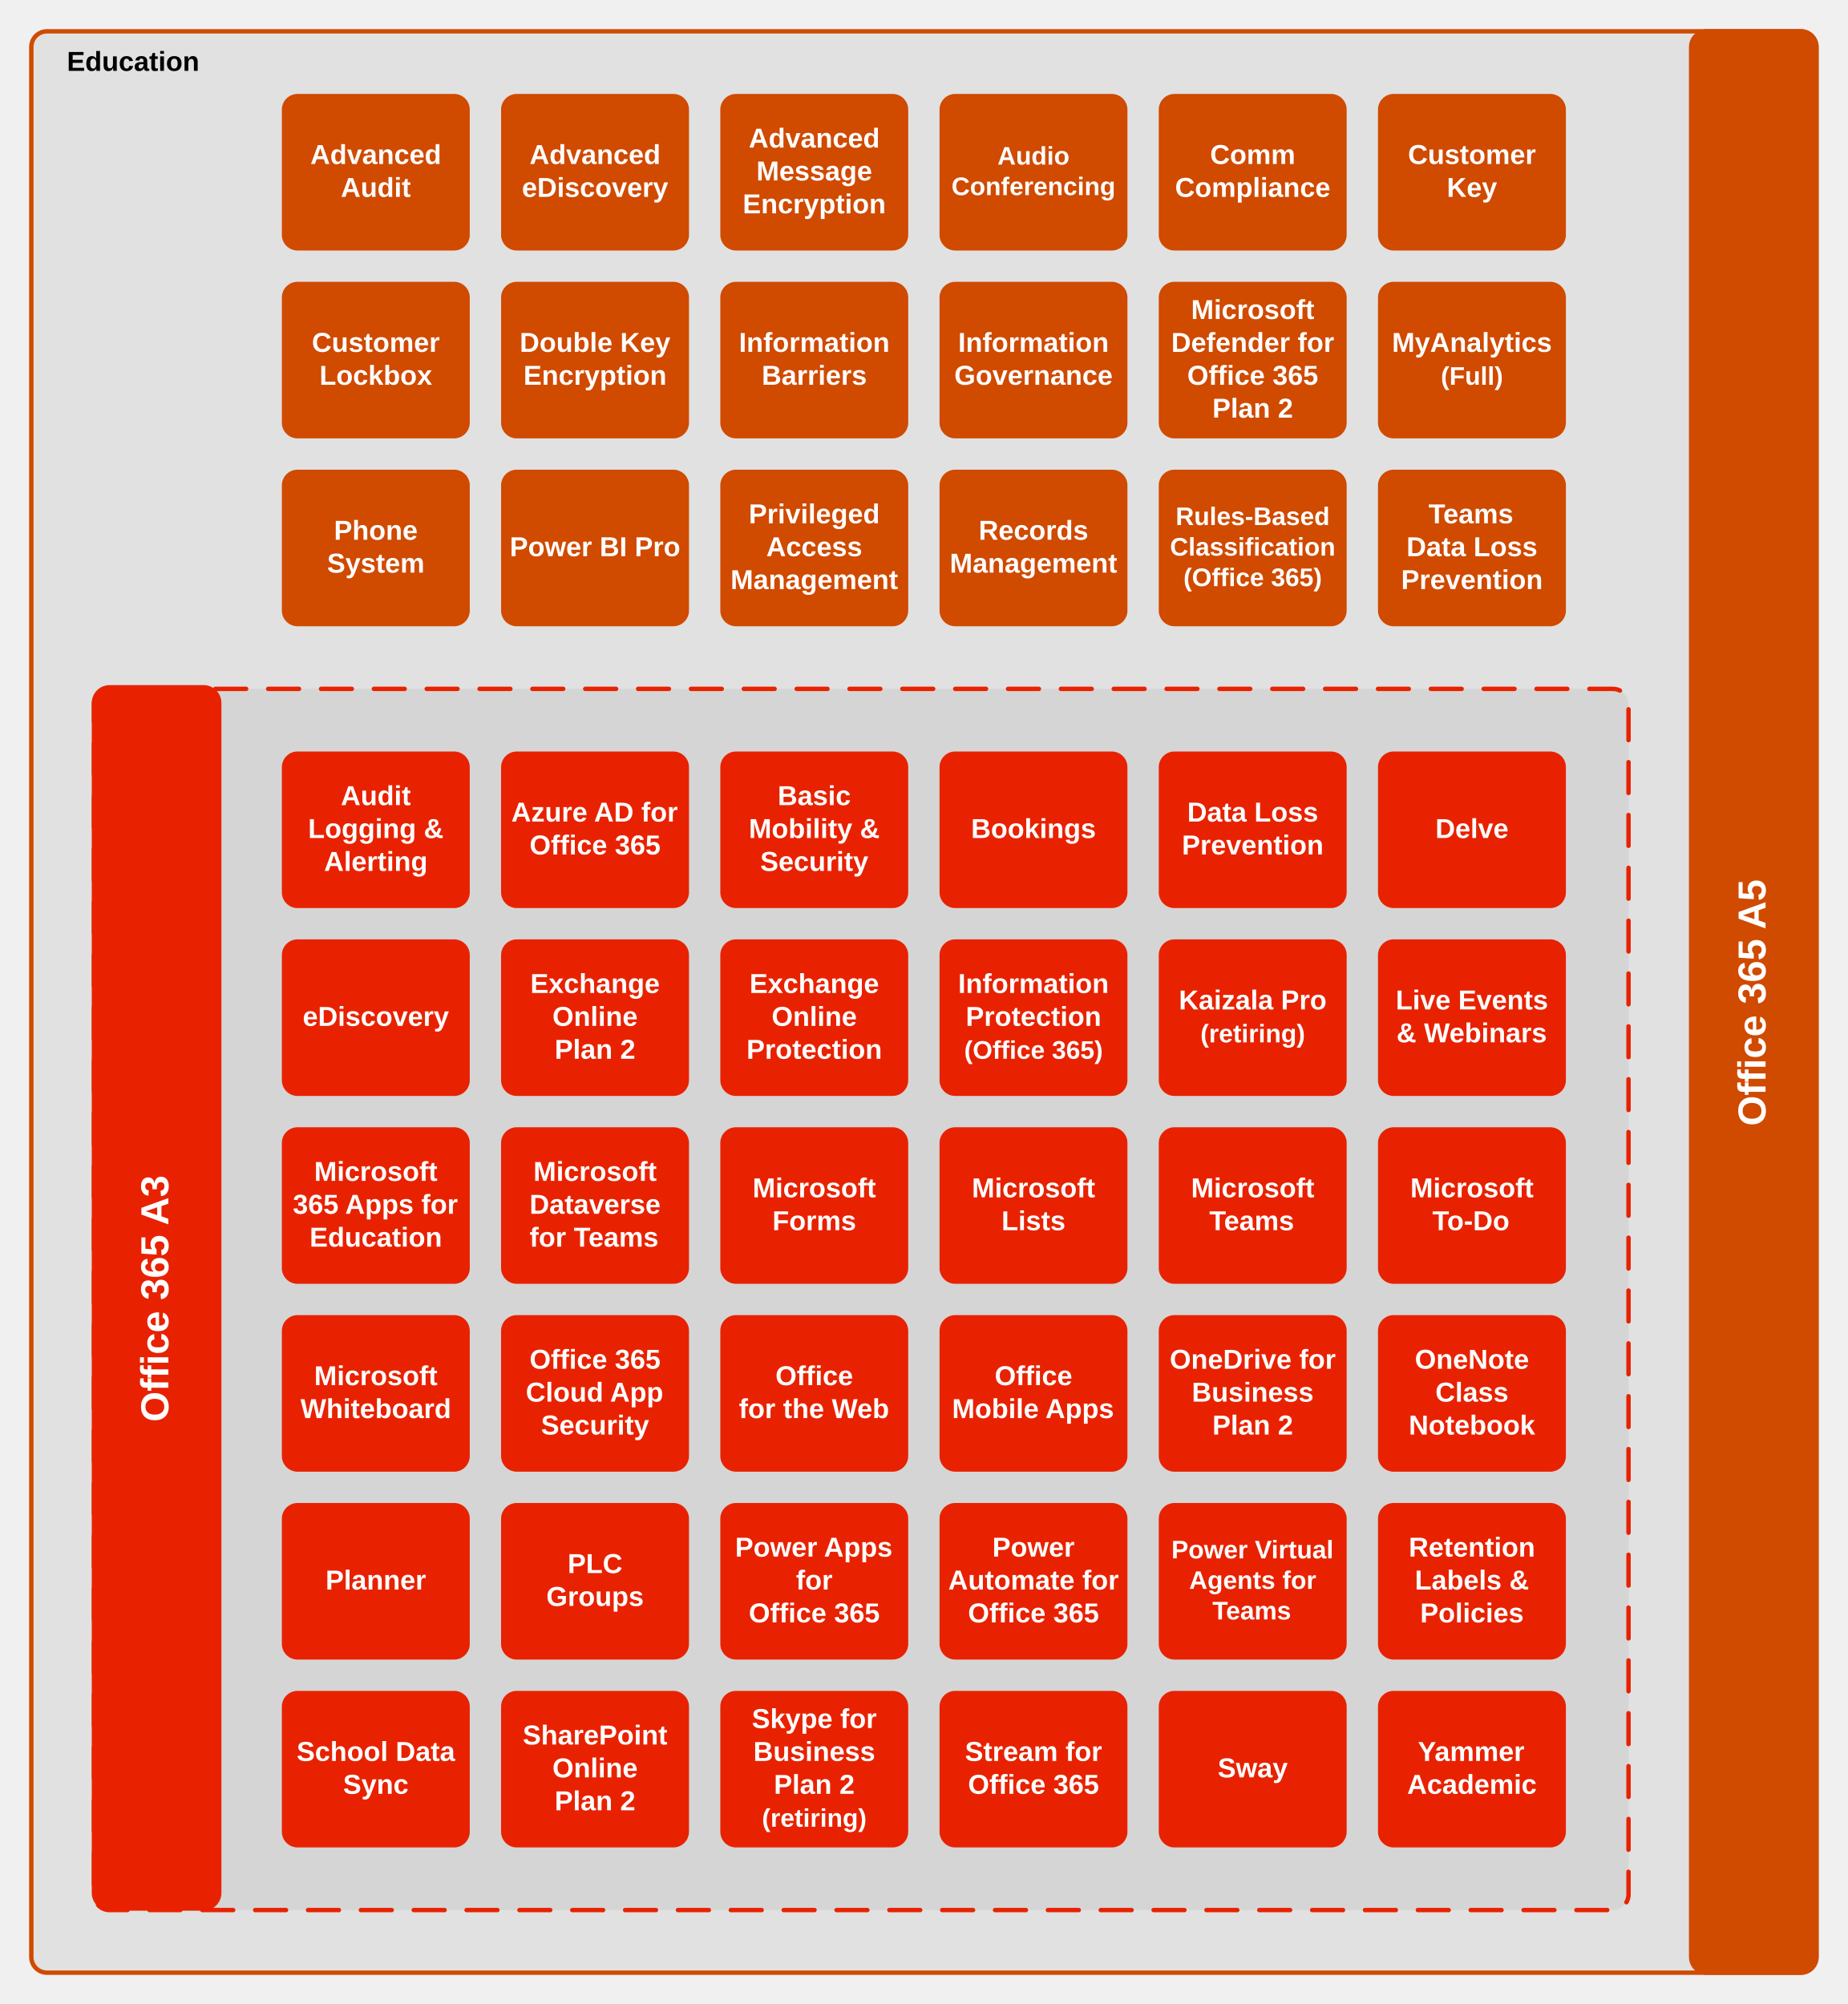
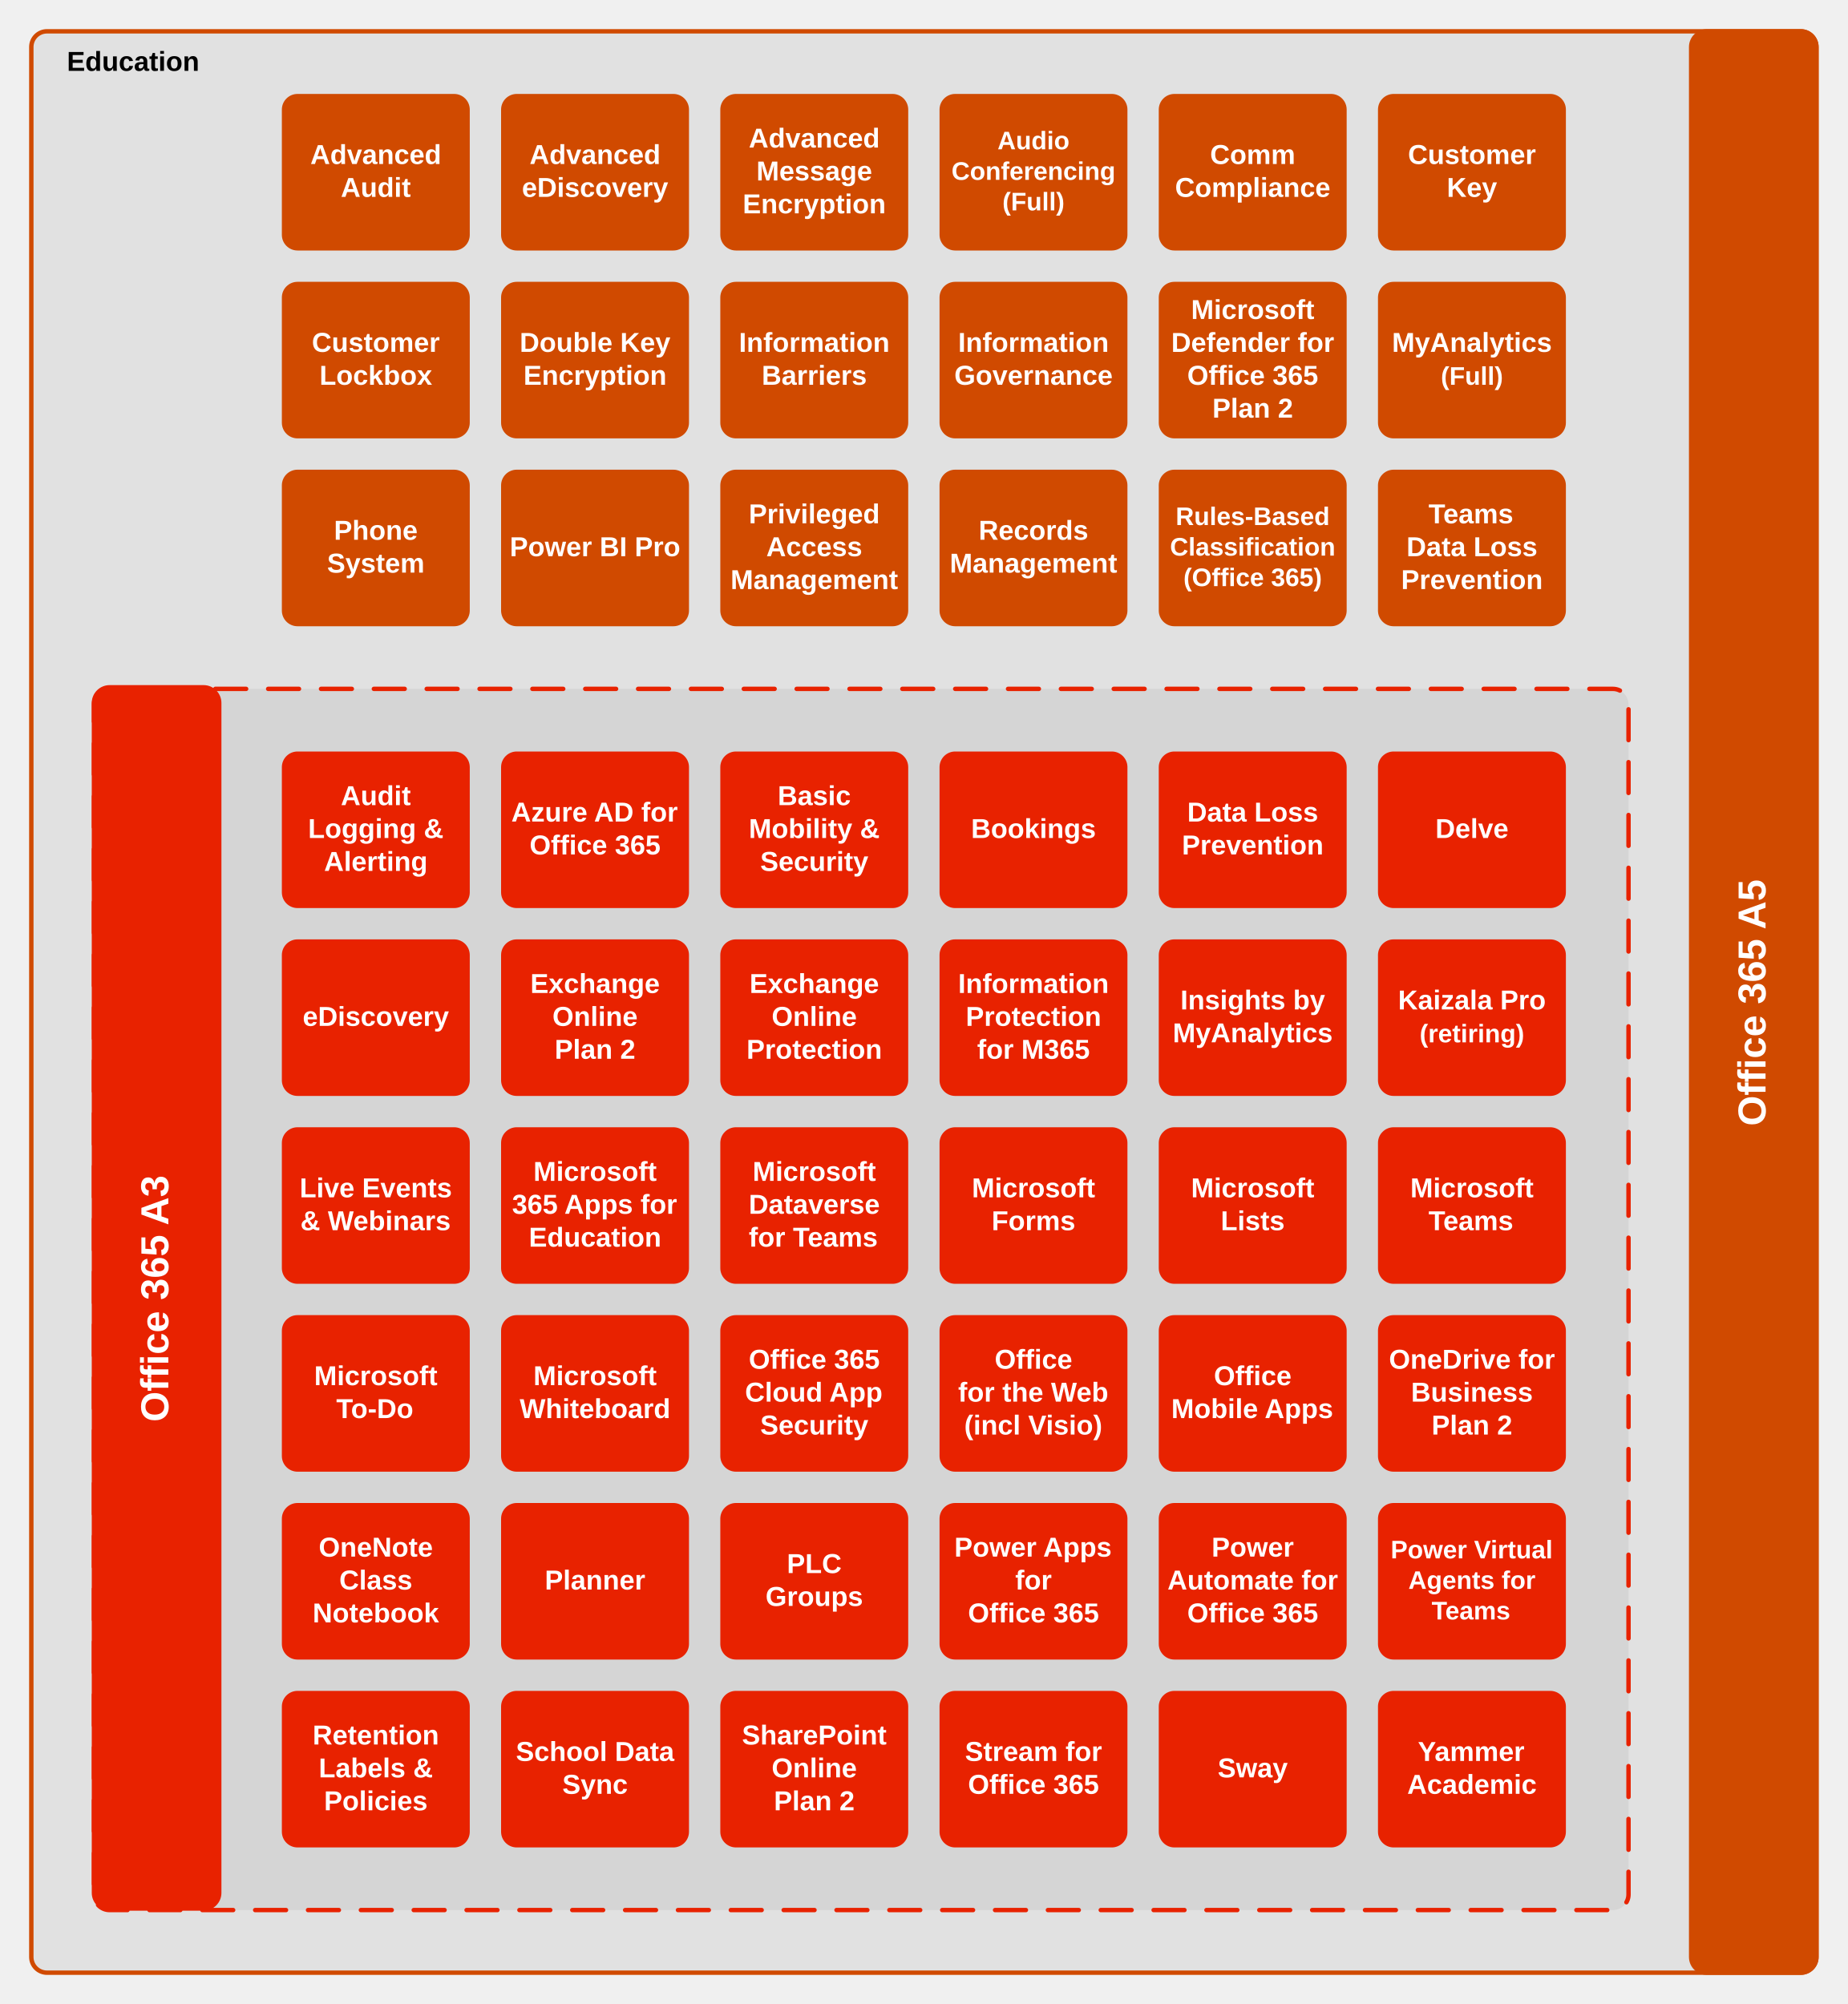
- <svg xmlns="http://www.w3.org/2000/svg" width="944px" height="1024px" viewBox="0 0 944 1024" class="a">
-   <style>
- .b {fill:#a5a5a5;fill-opacity:0.2;stroke:#d04a00;stroke-linecap:round;stroke-linejoin:round;stroke-width:2.25}
- .c {fill:#a5a5a5;fill-opacity:0.2;stroke:#e82200;stroke-dasharray:15.75,11.25;stroke-linecap:round;stroke-linejoin:round;stroke-width:2.25}
- .d {fill:#d04a00;stroke:#d04a00;stroke-linecap:round;stroke-linejoin:round;stroke-width:2.25}
- .e {fill:#ffffff;font-family:Arial;font-size:1.667em;font-weight:bold}
- .f {fill:#e82200;stroke:#e82200;stroke-linecap:round;stroke-linejoin:round;stroke-width:2.25}
- .g {fill:#d04a00;stroke:none;stroke-linecap:round;stroke-linejoin:round;stroke-width:0.24}
- .h {fill:#ffffff;font-family:Arial;font-size:1.167em;font-weight:bold}
- .i {font-size:1em}
- .j {fill:#ffffff;font-family:Arial;font-size:1.083em;font-weight:bold}
- .k {font-size:0.929em}
- .l {fill:#e82200;stroke:none;stroke-linecap:round;stroke-linejoin:round;stroke-width:2.25}
- .m {fill:none;stroke:none;stroke-linecap:round;stroke-linejoin:round;stroke-width:1}
- .n {fill:#000000;font-family:Arial;font-size:1.167em;font-weight:bold}
- .a {fill:none;fill-rule:evenodd;font-size:12px;overflow:visible;stroke-linecap:square;stroke-miterlimit:3}
- </style>
+ <svg xmlns="http://www.w3.org/2000/svg" width="944px" height="1024px" viewBox="0 0 944 1024" style="fill:none;fill-rule:evenodd;font-size:12px;overflow:visible;stroke-linecap:square;stroke-miterlimit:3">
  <g>
    <g transform="translate(16,-16)">
-       <rect x="0" y="32" width="912" height="992" rx="8" ry="8" class="b" />
+       <rect x="0" y="32" width="912" height="992" rx="8" ry="8" style="fill:#a5a5a5;fill-opacity:0.2;stroke:#d04a00;stroke-linecap:round;stroke-linejoin:round;stroke-width:2.25" />
    </g>
    <g transform="translate(48,-48)">
-       <rect x="0" y="400" width="784" height="624" rx="8" ry="8" class="c" />
+       <rect x="0" y="400" width="784" height="624" rx="8" ry="8" style="fill:#a5a5a5;fill-opacity:0.2;stroke:#e82200;stroke-dasharray:15.75,11.25;stroke-linecap:round;stroke-linejoin:round;stroke-width:2.25" />
    </g>
    <a target="_blank" href="https://docs.microsoft.com/office365/enterprise/" rel="noopener">
      <g transform="translate(-96,1008) rotate(-90)">
-         <rect x="0" y="960" width="992" height="64" rx="8" ry="8" class="d" />
-         <text x="432.64" y="998" class="e">Office 365 A5</text>
+         <rect x="0" y="960" width="992" height="64" rx="8" ry="8" style="fill:#d04a00;stroke:#d04a00;stroke-linecap:round;stroke-linejoin:round;stroke-width:2.25" />
+         <text x="432.64" y="998" style="fill:#ffffff;font-family:Arial;font-size:1.667em;font-weight:bold">Office 365 A5</text>
      </g>
    </a>
    <a target="_blank" href="https://docs.microsoft.com/office365/enterprise/" rel="noopener">
      <g transform="translate(-912,975.2) rotate(-90)">
-         <rect x="0" y="960" width="624" height="64" rx="8" ry="8" class="f" />
-         <text x="248.64" y="998" class="e">Office 365 A3</text>
+         <rect x="0" y="960" width="624" height="64" rx="8" ry="8" style="fill:#e82200;stroke:#e82200;stroke-linecap:round;stroke-linejoin:round;stroke-width:2.25" />
+         <text x="248.64" y="998" style="fill:#ffffff;font-family:Arial;font-size:1.667em;font-weight:bold">Office 365 A3</text>
      </g>
    </a>
    <a target="_blank" href="https://docs.microsoft.com/MicrosoftTeams/what-is-phone-system-in-office-365" rel="noopener">
      <g transform="translate(144,-704)">
-         <rect x="0" y="944" width="96" height="80" rx="8" ry="8" class="g" />
-         <text x="26.61" y="979.8" class="h">Phone <tspan x="23.1" dy="1.2em" class="i">System</tspan>
+         <rect x="0" y="944" width="96" height="80" rx="8" ry="8" style="fill:#d04a00;stroke:none;stroke-linecap:round;stroke-linejoin:round;stroke-width:0.24" />
+         <text x="26.61" y="979.8" style="fill:#ffffff;font-family:Arial;font-size:1.167em;font-weight:bold">Phone <tspan x="23.1" dy="1.2em" style="font-size:1em">System</tspan>
        </text>
      </g>
    </a>
    <a target="_blank" href="https://docs.microsoft.com/microsoftteams/audio-conferencing-in-office-365" rel="noopener">
      <g transform="translate(480,-896)">
-         <rect x="0" y="944" width="96" height="80" rx="8" ry="8" class="g" />
-         <text x="29.59" y="980.1" class="j">Audio <tspan x="6.11" dy="1.2em" class="i">Conferencing</tspan>
+         <rect x="0" y="944" width="96" height="80" rx="8" ry="8" style="fill:#d04a00;stroke:none;stroke-linecap:round;stroke-linejoin:round;stroke-width:0.24" />
+         <text x="29.59" y="972.3" style="fill:#ffffff;font-family:Arial;font-size:1.083em;font-weight:bold">Audio <tspan x="6.11" dy="1.2em" style="font-size:1em">Conferencing </tspan>
+           <tspan x="32.12" dy="1.2em" style="font-size:1em">(Full)</tspan>
        </text>
      </g>
    </a>
    <a target="_blank" href="https://docs.microsoft.com/power-bi/service-get-started" rel="noopener">
      <g transform="translate(256,-704)">
-         <rect x="0" y="944" width="96" height="80" rx="8" ry="8" class="g" />
-         <text x="4.43" y="988.2" class="h">Power BI Pro</text>
+         <rect x="0" y="944" width="96" height="80" rx="8" ry="8" style="fill:#d04a00;stroke:none;stroke-linecap:round;stroke-linejoin:round;stroke-width:0.24" />
+         <text x="4.43" y="988.2" style="fill:#ffffff;font-family:Arial;font-size:1.167em;font-weight:bold">Power BI Pro</text>
      </g>
    </a>
    <a target="_blank" href="https://support.office.com/article/36f9cdd1-e64c-421b-a7e4-4a54d16440a2" rel="noopener">
      <g transform="translate(144,-800)">
-         <rect x="0" y="944" width="96" height="80" rx="8" ry="8" class="g" />
-         <text x="15.33" y="979.8" class="h">Customer <tspan x="19.22" dy="1.2em" class="i">Lockbox</tspan>
+         <rect x="0" y="944" width="96" height="80" rx="8" ry="8" style="fill:#d04a00;stroke:none;stroke-linecap:round;stroke-linejoin:round;stroke-width:0.24" />
+         <text x="15.33" y="979.8" style="fill:#ffffff;font-family:Arial;font-size:1.167em;font-weight:bold">Customer <tspan x="19.22" dy="1.2em" style="font-size:1em">Lockbox</tspan>
        </text>
      </g>
    </a>
    <a target="_blank" href="https://support.office.com/article/f2cd475a-e592-46cf-80a3-1bfb0fa17697" rel="noopener">
      <g transform="translate(704,-896)">
-         <rect x="0" y="944" width="96" height="80" rx="8" ry="8" class="g" />
-         <text x="15.33" y="979.8" class="h">Customer <tspan x="35.16" dy="1.2em" class="i">Key</tspan>
+         <rect x="0" y="944" width="96" height="80" rx="8" ry="8" style="fill:#d04a00;stroke:none;stroke-linecap:round;stroke-linejoin:round;stroke-width:0.24" />
+         <text x="15.33" y="979.8" style="fill:#ffffff;font-family:Arial;font-size:1.167em;font-weight:bold">Customer <tspan x="35.16" dy="1.2em" style="font-size:1em">Key</tspan>
        </text>
      </g>
    </a>
    <a target="_blank" href="https://docs.microsoft.com/microsoft-365/compliance/manage-legal-investigations" rel="noopener">
      <g transform="translate(256,-896)">
-         <rect x="0" y="944" width="96" height="80" rx="8" ry="8" class="g" />
-         <text x="14.55" y="979.8" class="h">Advanced <tspan x="10.64" dy="1.2em" class="i">eDiscovery</tspan>
+         <rect x="0" y="944" width="96" height="80" rx="8" ry="8" style="fill:#d04a00;stroke:none;stroke-linecap:round;stroke-linejoin:round;stroke-width:0.24" />
+         <text x="14.55" y="979.8" style="fill:#ffffff;font-family:Arial;font-size:1.167em;font-weight:bold">Advanced <tspan x="10.64" dy="1.2em" style="font-size:1em">eDiscovery</tspan>
        </text>
      </g>
    </a>
    <a target="_blank" href="https://docs.microsoft.com/microsoft-365/compliance/privileged-access-management-solution-overview" rel="noopener">
      <g transform="translate(368,-704)">
-         <rect x="0" y="944" width="96" height="80" rx="8" ry="8" class="g" />
-         <text x="14.54" y="971.4" class="h">Privileged <tspan x="23.48" dy="1.2em" class="i">Access </tspan>
-           <tspan x="5.21" dy="1.2em" class="i">Management</tspan>
+         <rect x="0" y="944" width="96" height="80" rx="8" ry="8" style="fill:#d04a00;stroke:none;stroke-linecap:round;stroke-linejoin:round;stroke-width:0.24" />
+         <text x="14.54" y="971.4" style="fill:#ffffff;font-family:Arial;font-size:1.167em;font-weight:bold">Privileged <tspan x="23.48" dy="1.2em" style="font-size:1em">Access </tspan>
+           <tspan x="5.21" dy="1.2em" style="font-size:1em">Management</tspan>
        </text>
      </g>
    </a>
    <a target="_blank" href="https://docs.microsoft.com/office365/securitycompliance/data-loss-prevention-policies#policy-evaluation-in-microsoft-teams" rel="noopener">
      <g transform="translate(704,-704)">
-         <rect x="0" y="944" width="96" height="80" rx="8" ry="8" class="g" />
-         <text x="25.82" y="971.4" class="h">Teams<tspan x="14.55" dy="1.2em" class="i">Data Loss </tspan>
-           <tspan x="11.82" dy="1.2em" class="i">Prevention</tspan>
+         <rect x="0" y="944" width="96" height="80" rx="8" ry="8" style="fill:#d04a00;stroke:none;stroke-linecap:round;stroke-linejoin:round;stroke-width:0.24" />
+         <text x="25.82" y="971.4" style="fill:#ffffff;font-family:Arial;font-size:1.167em;font-weight:bold">Teams<tspan x="14.55" dy="1.2em" style="font-size:1em">Data Loss </tspan>
+           <tspan x="11.82" dy="1.2em" style="font-size:1em">Prevention</tspan>
        </text>
      </g>
    </a>
    <a target="_blank" href="https://docs.microsoft.com/microsoft-365/compliance/ome-advanced-message-encryption" rel="noopener">
      <g transform="translate(368,-896)">
-         <rect x="0" y="944" width="96" height="80" rx="8" ry="8" class="g" />
-         <text x="14.55" y="971.4" class="h">Advanced <tspan x="18.43" dy="1.2em" class="i">Message </tspan>
-           <tspan x="11.44" dy="1.2em" class="i">Encryption</tspan>
+         <rect x="0" y="944" width="96" height="80" rx="8" ry="8" style="fill:#d04a00;stroke:none;stroke-linecap:round;stroke-linejoin:round;stroke-width:0.24" />
+         <text x="14.55" y="971.4" style="fill:#ffffff;font-family:Arial;font-size:1.167em;font-weight:bold">Advanced <tspan x="18.43" dy="1.2em" style="font-size:1em">Message </tspan>
+           <tspan x="11.44" dy="1.2em" style="font-size:1em">Encryption</tspan>
        </text>
      </g>
    </a>
    <a target="_blank" href="https://docs.microsoft.com/microsoft-365/compliance/information-barriers" rel="noopener">
      <g transform="translate(368,-800)">
-         <rect x="0" y="944" width="96" height="80" rx="8" ry="8" class="g" />
-         <text x="9.5" y="979.8" class="h">Information <tspan x="21.15" dy="1.2em" class="i">Barriers</tspan>
+         <rect x="0" y="944" width="96" height="80" rx="8" ry="8" style="fill:#d04a00;stroke:none;stroke-linecap:round;stroke-linejoin:round;stroke-width:0.24" />
+         <text x="9.5" y="979.8" style="fill:#ffffff;font-family:Arial;font-size:1.167em;font-weight:bold">Information <tspan x="21.15" dy="1.2em" style="font-size:1em">Barriers</tspan>
        </text>
      </g>
    </a>
    <a target="_blank" href="https://docs.microsoft.com/office365/servicedescriptions/mya-service-description" rel="noopener">
      <g transform="translate(704,-800)">
-         <rect x="0" y="944" width="96" height="80" rx="8" ry="8" class="g" />
-         <text x="7.15" y="979.8" class="h">MyAnalytics <tspan x="32.12" dy="1.292em" class="k">(Full)</tspan>
+         <rect x="0" y="944" width="96" height="80" rx="8" ry="8" style="fill:#d04a00;stroke:none;stroke-linecap:round;stroke-linejoin:round;stroke-width:0.24" />
+         <text x="7.15" y="979.8" style="fill:#ffffff;font-family:Arial;font-size:1.167em;font-weight:bold">MyAnalytics <tspan x="32.12" dy="1.292em" style="font-size:0.929em">(Full)</tspan>
        </text>
      </g>
    </a>
    <a target="_blank" href="https://docs.microsoft.com/microsoft-365/compliance/communication-compliance" rel="noopener">
      <g transform="translate(592,-896)">
-         <rect x="0" y="944" width="96" height="80" rx="8" ry="8" class="g" />
-         <text x="26.22" y="979.8" class="h">Comm <tspan x="8.32" dy="1.2em" class="i">Compliance</tspan>
+         <rect x="0" y="944" width="96" height="80" rx="8" ry="8" style="fill:#d04a00;stroke:none;stroke-linecap:round;stroke-linejoin:round;stroke-width:0.24" />
+         <text x="26.22" y="979.8" style="fill:#ffffff;font-family:Arial;font-size:1.167em;font-weight:bold">Comm <tspan x="8.32" dy="1.2em" style="font-size:1em">Compliance</tspan>
        </text>
      </g>
    </a>
    <a target="_blank" href="https://docs.microsoft.com/microsoft-365/compliance/manage-information-governance" rel="noopener">
      <g transform="translate(480,-800)">
-         <rect x="0" y="944" width="96" height="80" rx="8" ry="8" class="g" />
-         <text x="9.5" y="979.8" class="h">Information <tspan x="7.54" dy="1.2em" class="i">Governance</tspan>
+         <rect x="0" y="944" width="96" height="80" rx="8" ry="8" style="fill:#d04a00;stroke:none;stroke-linecap:round;stroke-linejoin:round;stroke-width:0.24" />
+         <text x="9.5" y="979.8" style="fill:#ffffff;font-family:Arial;font-size:1.167em;font-weight:bold">Information <tspan x="7.54" dy="1.2em" style="font-size:1em">Governance</tspan>
        </text>
      </g>
    </a>
    <a target="_blank" href="https://docs.microsoft.com/microsoft-365/compliance/records-management" rel="noopener">
      <g transform="translate(480,-704)">
-         <rect x="0" y="944" width="96" height="80" rx="8" ry="8" class="g" />
-         <text x="19.99" y="979.8" class="h">Records <tspan x="5.21" dy="1.2em" class="i">Management</tspan>
+         <rect x="0" y="944" width="96" height="80" rx="8" ry="8" style="fill:#d04a00;stroke:none;stroke-linecap:round;stroke-linejoin:round;stroke-width:0.24" />
+         <text x="19.99" y="979.8" style="fill:#ffffff;font-family:Arial;font-size:1.167em;font-weight:bold">Records <tspan x="5.21" dy="1.2em" style="font-size:1em">Management</tspan>
        </text>
      </g>
    </a>
    <a target="_blank" href="https://docs.microsoft.com/microsoft-365/compliance/advanced-audit" rel="noopener">
      <g transform="translate(144,-896)">
-         <rect x="0" y="944" width="96" height="80" rx="8" ry="8" class="g" />
-         <text x="14.55" y="979.8" class="h">Advanced <tspan x="30.12" dy="1.2em" class="i">Audit</tspan>
+         <rect x="0" y="944" width="96" height="80" rx="8" ry="8" style="fill:#d04a00;stroke:none;stroke-linecap:round;stroke-linejoin:round;stroke-width:0.24" />
+         <text x="14.55" y="979.8" style="fill:#ffffff;font-family:Arial;font-size:1.167em;font-weight:bold">Advanced <tspan x="30.12" dy="1.2em" style="font-size:1em">Audit</tspan>
        </text>
      </g>
    </a>
    <a target="_blank" href="https://docs.microsoft.com/microsoft-365/compliance/double-key-encryption" rel="noopener">
      <g transform="translate(256,-800)">
-         <rect x="0" y="944" width="96" height="80" rx="8" ry="8" class="g" />
-         <text x="9.49" y="979.8" class="h">Double Key <tspan x="11.44" dy="1.2em" class="i">Encryption</tspan>
+         <rect x="0" y="944" width="96" height="80" rx="8" ry="8" style="fill:#d04a00;stroke:none;stroke-linecap:round;stroke-linejoin:round;stroke-width:0.24" />
+         <text x="9.49" y="979.8" style="fill:#ffffff;font-family:Arial;font-size:1.167em;font-weight:bold">Double Key <tspan x="11.44" dy="1.2em" style="font-size:1em">Encryption</tspan>
        </text>
      </g>
    </a>
    <a target="_blank" href="https://docs.microsoft.com/office365/servicedescriptions/office-365-advanced-threat-protection-service-description#feature-availability-across-advanced-threat-protection-atp-plans" rel="noopener">
      <g transform="translate(592,-800)">
-         <rect x="0" y="944" width="96" height="80" rx="8" ry="8" class="g" />
-         <text x="16.5" y="963" class="h">Microsoft <tspan x="6.38" dy="1.2em" class="i">Defender for </tspan>
-           <tspan x="14.54" dy="1.2em" class="i">Office 365 </tspan>
-           <tspan x="27.38" dy="1.2em" class="i">Plan 2</tspan>
+         <rect x="0" y="944" width="96" height="80" rx="8" ry="8" style="fill:#d04a00;stroke:none;stroke-linecap:round;stroke-linejoin:round;stroke-width:0.24" />
+         <text x="16.5" y="963" style="fill:#ffffff;font-family:Arial;font-size:1.167em;font-weight:bold">Microsoft <tspan x="6.38" dy="1.2em" style="font-size:1em">Defender for </tspan>
+           <tspan x="14.54" dy="1.2em" style="font-size:1em">Office 365 </tspan>
+           <tspan x="27.38" dy="1.2em" style="font-size:1em">Plan 2</tspan>
        </text>
      </g>
    </a>
    <a target="_blank" href="https://docs.microsoft.com/office365/servicedescriptions/exchange-online-service-description/exchange-online-service-description#feature-availability-across-exchange-online-standalone-plans" rel="noopener">
      <g transform="translate(256,-464)">
-         <rect x="0" y="944" width="96" height="80" rx="8" ry="8" class="l" />
-         <text x="14.93" y="971.4" class="h">Exchange <tspan x="26.22" dy="1.2em" class="i">Online </tspan>
-           <tspan x="27.38" dy="1.2em" class="i">Plan 2</tspan>
+         <rect x="0" y="944" width="96" height="80" rx="8" ry="8" style="fill:#e82200;stroke:none;stroke-linecap:round;stroke-linejoin:round;stroke-width:2.25" />
+         <text x="14.93" y="971.4" style="fill:#ffffff;font-family:Arial;font-size:1.167em;font-weight:bold">Exchange <tspan x="26.22" dy="1.2em" style="font-size:1em">Online </tspan>
+           <tspan x="27.38" dy="1.2em" style="font-size:1em">Plan 2</tspan>
        </text>
      </g>
    </a>
    <a target="_blank" href="https://docs.microsoft.com/cloud-app-security/editions-cloud-app-security-o365" rel="noopener">
-       <g transform="translate(256,-272)">
-         <rect x="0" y="944" width="96" height="80" rx="8" ry="8" class="l" />
-         <text x="14.54" y="971.4" class="h">Office 365 <tspan x="12.62" dy="1.2em" class="i">Cloud App </tspan>
-           <tspan x="20.38" dy="1.2em" class="i">Security</tspan>
+       <g transform="translate(368,-272)">
+         <rect x="0" y="944" width="96" height="80" rx="8" ry="8" style="fill:#e82200;stroke:none;stroke-linecap:round;stroke-linejoin:round;stroke-width:2.25" />
+         <text x="14.54" y="971.4" style="fill:#ffffff;font-family:Arial;font-size:1.167em;font-weight:bold">Office 365 <tspan x="12.62" dy="1.2em" style="font-size:1em">Cloud App </tspan>
+           <tspan x="20.38" dy="1.2em" style="font-size:1em">Security</tspan>
        </text>
      </g>
    </a>
    <a target="_blank" href="https://docs.microsoft.com/microsoft-365/bookings/bookings-overview" rel="noopener">
      <g transform="translate(480,-560)">
-         <rect x="0" y="944" width="96" height="80" rx="8" ry="8" class="l" />
-         <text x="16.11" y="988.2" class="h">Bookings</text>
+         <rect x="0" y="944" width="96" height="80" rx="8" ry="8" style="fill:#e82200;stroke:none;stroke-linecap:round;stroke-linejoin:round;stroke-width:2.25" />
+         <text x="16.11" y="988.2" style="fill:#ffffff;font-family:Arial;font-size:1.167em;font-weight:bold">Bookings</text>
      </g>
    </a>
    <a target="_blank" href="https://docs.microsoft.com/microsoftteams/teams-live-events/what-are-teams-live-events" rel="noopener">
-       <g transform="translate(704,-464)">
-         <rect x="0" y="944" width="96" height="80" rx="8" ry="8" class="l" />
-         <text x="9.09" y="979.8" class="h">Live Events <tspan x="9.49" dy="1.2em" class="i">&amp; Webinars</tspan>
+       <g transform="translate(144,-368)">
+         <rect x="0" y="944" width="96" height="80" rx="8" ry="8" style="fill:#e82200;stroke:none;stroke-linecap:round;stroke-linejoin:round;stroke-width:2.25" />
+         <text x="9.09" y="979.8" style="fill:#ffffff;font-family:Arial;font-size:1.167em;font-weight:bold">Live Events <tspan x="9.49" dy="1.2em" style="font-size:1em">&amp; Webinars</tspan>
        </text>
      </g>
    </a>
    <a target="_blank" href="https://www.microsoft.com/microsoft-365/business/microsoft-365-apps-for-enterprise-product" rel="noopener">
-       <g transform="translate(144,-368)">
-         <rect x="0" y="944" width="96" height="80" rx="8" ry="8" class="l" />
-         <text x="16.5" y="971.4" class="h">Microsoft <tspan x="5.6" dy="1.2em" class="i">365 Apps for </tspan>
-           <tspan x="14.17" dy="1.2em" class="i">Education</tspan>
+       <g transform="translate(256,-368)">
+         <rect x="0" y="944" width="96" height="80" rx="8" ry="8" style="fill:#e82200;stroke:none;stroke-linecap:round;stroke-linejoin:round;stroke-width:2.25" />
+         <text x="16.5" y="971.4" style="fill:#ffffff;font-family:Arial;font-size:1.167em;font-weight:bold">Microsoft <tspan x="5.6" dy="1.2em" style="font-size:1em">365 Apps for </tspan>
+           <tspan x="14.17" dy="1.2em" style="font-size:1em">Education</tspan>
        </text>
      </g>
    </a>
    <a target="_blank" href="https://docs.microsoft.com/powerapps/teams/overview-data-platform" rel="noopener">
-       <g transform="translate(256,-368)">
-         <rect x="0" y="944" width="96" height="80" rx="8" ry="8" class="l" />
-         <text x="16.5" y="971.4" class="h">Microsoft <tspan x="14.53" dy="1.2em" class="i">Dataverse </tspan>
-           <tspan x="14.55" dy="1.2em" class="i">for Teams</tspan>
+       <g transform="translate(368,-368)">
+         <rect x="0" y="944" width="96" height="80" rx="8" ry="8" style="fill:#e82200;stroke:none;stroke-linecap:round;stroke-linejoin:round;stroke-width:2.25" />
+         <text x="16.5" y="971.4" style="fill:#ffffff;font-family:Arial;font-size:1.167em;font-weight:bold">Microsoft <tspan x="14.53" dy="1.2em" style="font-size:1em">Dataverse </tspan>
+           <tspan x="14.55" dy="1.2em" style="font-size:1em">for Teams</tspan>
        </text>
      </g>
    </a>
    <a target="_blank" href="https://docs.microsoft.com/sharepoint/introduction" rel="noopener">
-       <g transform="translate(256,-80)">
-         <rect x="0" y="944" width="96" height="80" rx="8" ry="8" class="l" />
-         <text x="11.05" y="971.4" class="h">SharePoint <tspan x="26.22" dy="1.2em" class="i">Online </tspan>
-           <tspan x="27.38" dy="1.2em" class="i">Plan 2</tspan>
+       <g transform="translate(368,-80)">
+         <rect x="0" y="944" width="96" height="80" rx="8" ry="8" style="fill:#e82200;stroke:none;stroke-linecap:round;stroke-linejoin:round;stroke-width:2.25" />
+         <text x="11.05" y="971.4" style="fill:#ffffff;font-family:Arial;font-size:1.167em;font-weight:bold">SharePoint <tspan x="26.22" dy="1.2em" style="font-size:1em">Online </tspan>
+           <tspan x="27.38" dy="1.2em" style="font-size:1em">Plan 2</tspan>
        </text>
      </g>
    </a>
    <a target="_blank" href="https://products.office.com/yammer/yammer-overview" rel="noopener">
      <g transform="translate(704,-80)">
-         <rect x="0" y="944" width="96" height="80" rx="8" ry="8" class="l" />
-         <text x="20.37" y="979.8" class="h">Yammer <tspan x="14.93" dy="1.2em" class="i">Academic</tspan>
+         <rect x="0" y="944" width="96" height="80" rx="8" ry="8" style="fill:#e82200;stroke:none;stroke-linecap:round;stroke-linejoin:round;stroke-width:2.25" />
+         <text x="20.37" y="979.8" style="fill:#ffffff;font-family:Arial;font-size:1.167em;font-weight:bold">Yammer <tspan x="14.93" dy="1.2em" style="font-size:1em">Academic</tspan>
        </text>
      </g>
    </a>
    <a target="_blank" href="https://support.office.com/sway" rel="noopener">
      <g transform="translate(592,-80)">
-         <rect x="0" y="944" width="96" height="80" rx="8" ry="8" class="l" />
-         <text x="30.1" y="988.2" class="h">Sway</text>
+         <rect x="0" y="944" width="96" height="80" rx="8" ry="8" style="fill:#e82200;stroke:none;stroke-linecap:round;stroke-linejoin:round;stroke-width:2.25" />
+         <text x="30.1" y="988.2" style="fill:#ffffff;font-family:Arial;font-size:1.167em;font-weight:bold">Sway</text>
      </g>
    </a>
    <a target="_blank" href="https://www.microsoft.com/microsoft-365/exchange/exchange-email-security-spam-protection" rel="noopener">
      <g transform="translate(368,-464)">
-         <rect x="0" y="944" width="96" height="80" rx="8" ry="8" class="l" />
-         <text x="14.93" y="971.4" class="h">Exchange <tspan x="26.22" dy="1.2em" class="i">Online </tspan>
-           <tspan x="13.39" dy="1.2em" class="i">Protection</tspan>
+         <rect x="0" y="944" width="96" height="80" rx="8" ry="8" style="fill:#e82200;stroke:none;stroke-linecap:round;stroke-linejoin:round;stroke-width:2.25" />
+         <text x="14.93" y="971.4" style="fill:#ffffff;font-family:Arial;font-size:1.167em;font-weight:bold">Exchange <tspan x="26.22" dy="1.2em" style="font-size:1em">Online </tspan>
+           <tspan x="13.39" dy="1.2em" style="font-size:1em">Protection</tspan>
        </text>
      </g>
    </a>
    <a target="_blank" href="https://products.office.com/microsoft-teams/" rel="noopener">
-       <g transform="translate(592,-368)">
-         <rect x="0" y="944" width="96" height="80" rx="8" ry="8" class="l" />
-         <text x="16.5" y="979.8" class="h">Microsoft <tspan x="25.82" dy="1.2em" class="i">Teams</tspan>
+       <g transform="translate(704,-368)">
+         <rect x="0" y="944" width="96" height="80" rx="8" ry="8" style="fill:#e82200;stroke:none;stroke-linecap:round;stroke-linejoin:round;stroke-width:2.25" />
+         <text x="16.5" y="979.8" style="fill:#ffffff;font-family:Arial;font-size:1.167em;font-weight:bold">Microsoft <tspan x="25.82" dy="1.2em" style="font-size:1em">Teams</tspan>
        </text>
      </g>
    </a>
    <a target="_blank" href="https://docs.microsoft.com/office365/servicedescriptions/onedrive-for-business-service-description" rel="noopener">
-       <g transform="translate(592,-272)">
-         <rect x="0" y="944" width="96" height="80" rx="8" ry="8" class="l" />
-         <text x="5.6" y="971.4" class="h">OneDrive for <tspan x="16.88" dy="1.2em" class="i">Business </tspan>
-           <tspan x="27.38" dy="1.2em" class="i">Plan 2</tspan>
+       <g transform="translate(704,-272)">
+         <rect x="0" y="944" width="96" height="80" rx="8" ry="8" style="fill:#e82200;stroke:none;stroke-linecap:round;stroke-linejoin:round;stroke-width:2.25" />
+         <text x="5.6" y="971.4" style="fill:#ffffff;font-family:Arial;font-size:1.167em;font-weight:bold">OneDrive for <tspan x="16.88" dy="1.2em" style="font-size:1em">Business </tspan>
+           <tspan x="27.38" dy="1.2em" style="font-size:1em">Plan 2</tspan>
        </text>
      </g>
    </a>
    <a target="_blank" href="https://products.office.com/business/task-management-software" rel="noopener">
-       <g transform="translate(144,-176)">
-         <rect x="0" y="944" width="96" height="80" rx="8" ry="8" class="l" />
-         <text x="22.32" y="988.2" class="h">Planner</text>
+       <g transform="translate(256,-176)">
+         <rect x="0" y="944" width="96" height="80" rx="8" ry="8" style="fill:#e82200;stroke:none;stroke-linecap:round;stroke-linejoin:round;stroke-width:2.25" />
+         <text x="22.32" y="988.2" style="fill:#ffffff;font-family:Arial;font-size:1.167em;font-weight:bold">Planner</text>
      </g>
    </a>
    <a target="_blank" href="https://docs.microsoft.com/stream/" rel="noopener">
      <g transform="translate(480,-80)">
-         <rect x="0" y="944" width="96" height="80" rx="8" ry="8" class="l" />
-         <text x="12.99" y="979.8" class="h">Stream for <tspan x="14.54" dy="1.2em" class="i">Office 365</tspan>
+         <rect x="0" y="944" width="96" height="80" rx="8" ry="8" style="fill:#e82200;stroke:none;stroke-linecap:round;stroke-linejoin:round;stroke-width:2.25" />
+         <text x="12.99" y="979.8" style="fill:#ffffff;font-family:Arial;font-size:1.167em;font-weight:bold">Stream for <tspan x="14.54" dy="1.2em" style="font-size:1em">Office 365</tspan>
        </text>
      </g>
    </a>
    <a target="_blank" href="https://powerapps.microsoft.com/" rel="noopener">
-       <g transform="translate(368,-176)">
-         <rect x="0" y="944" width="96" height="80" rx="8" ry="8" class="l" />
-         <text x="7.55" y="971.4" class="h">Power Apps<tspan x="38.67" dy="1.2em" class="i">for </tspan>
-           <tspan x="14.54" dy="1.2em" class="i">Office 365</tspan>
+       <g transform="translate(480,-176)">
+         <rect x="0" y="944" width="96" height="80" rx="8" ry="8" style="fill:#e82200;stroke:none;stroke-linecap:round;stroke-linejoin:round;stroke-width:2.25" />
+         <text x="7.55" y="971.4" style="fill:#ffffff;font-family:Arial;font-size:1.167em;font-weight:bold">Power Apps<tspan x="38.67" dy="1.2em" style="font-size:1em">for </tspan>
+           <tspan x="14.54" dy="1.2em" style="font-size:1em">Office 365</tspan>
        </text>
      </g>
    </a>
    <a target="_blank" href="https://support.microsoft.com/office/1315665a-c6af-4409-a28d-49f8916878ca" rel="noopener">
      <g transform="translate(704,-560)">
-         <rect x="0" y="944" width="96" height="80" rx="8" ry="8" class="l" />
-         <text x="29.32" y="988.2" class="h">Delve</text>
+         <rect x="0" y="944" width="96" height="80" rx="8" ry="8" style="fill:#e82200;stroke:none;stroke-linecap:round;stroke-linejoin:round;stroke-width:2.25" />
+         <text x="29.32" y="988.2" style="fill:#ffffff;font-family:Arial;font-size:1.167em;font-weight:bold">Delve</text>
      </g>
    </a>
    <a target="_blank" href="https://docs.microsoft.com/office365/securitycompliance/data-loss-prevention-policies" rel="noopener">
      <g transform="translate(592,-560)">
-         <rect x="0" y="944" width="96" height="80" rx="8" ry="8" class="l" />
-         <text x="14.55" y="979.8" class="h">Data Loss <tspan x="11.82" dy="1.2em" class="i">Prevention</tspan>
+         <rect x="0" y="944" width="96" height="80" rx="8" ry="8" style="fill:#e82200;stroke:none;stroke-linecap:round;stroke-linejoin:round;stroke-width:2.25" />
+         <text x="14.55" y="979.8" style="fill:#ffffff;font-family:Arial;font-size:1.167em;font-weight:bold">Data Loss <tspan x="11.82" dy="1.2em" style="font-size:1em">Prevention</tspan>
        </text>
      </g>
    </a>
    <a target="_blank" href="https://sds.microsoft.com/" rel="noopener">
-       <g transform="translate(144,-80)">
-         <rect x="0" y="944" width="96" height="80" rx="8" ry="8" class="l" />
-         <text x="7.55" y="979.8" class="h">School Data <tspan x="31.27" dy="1.2em" class="i">Sync</tspan>
+       <g transform="translate(256,-80)">
+         <rect x="0" y="944" width="96" height="80" rx="8" ry="8" style="fill:#e82200;stroke:none;stroke-linecap:round;stroke-linejoin:round;stroke-width:2.25" />
+         <text x="7.55" y="979.8" style="fill:#ffffff;font-family:Arial;font-size:1.167em;font-weight:bold">School Data <tspan x="31.27" dy="1.2em" style="font-size:1em">Sync</tspan>
        </text>
      </g>
    </a>
    <a target="_blank" href="https://support.office.com/forms" rel="noopener">
-       <g transform="translate(368,-368)">
-         <rect x="0" y="944" width="96" height="80" rx="8" ry="8" class="l" />
-         <text x="16.5" y="979.8" class="h">Microsoft <tspan x="26.61" dy="1.2em" class="i">Forms</tspan>
+       <g transform="translate(480,-368)">
+         <rect x="0" y="944" width="96" height="80" rx="8" ry="8" style="fill:#e82200;stroke:none;stroke-linecap:round;stroke-linejoin:round;stroke-width:2.25" />
+         <text x="16.5" y="979.8" style="fill:#ffffff;font-family:Arial;font-size:1.167em;font-weight:bold">Microsoft <tspan x="26.61" dy="1.2em" style="font-size:1em">Forms</tspan>
        </text>
      </g>
    </a>
    <a target="_blank" href="https://www.onenote.com/classnotebook" rel="noopener">
-       <g transform="translate(704,-272)">
-         <rect x="0" y="944" width="96" height="80" rx="8" ry="8" class="l" />
-         <text x="18.83" y="971.4" class="h">OneNote <tspan x="29.32" dy="1.2em" class="i">Class </tspan>
-           <tspan x="15.72" dy="1.2em" class="i">Notebook</tspan>
+       <g transform="translate(144,-176)">
+         <rect x="0" y="944" width="96" height="80" rx="8" ry="8" style="fill:#e82200;stroke:none;stroke-linecap:round;stroke-linejoin:round;stroke-width:2.25" />
+         <text x="18.83" y="971.4" style="fill:#ffffff;font-family:Arial;font-size:1.167em;font-weight:bold">OneNote <tspan x="29.32" dy="1.2em" style="font-size:1em">Class </tspan>
+           <tspan x="15.72" dy="1.2em" style="font-size:1em">Notebook</tspan>
        </text>
      </g>
    </a>
    <a target="_blank" href="https://www.microsoft.com/en-us/microsoft-365/blog/2016/06/20/professional-learning-community-groups-in-office-365-education/" rel="noopener">
-       <g transform="translate(256,-176)">
-         <rect x="0" y="944" width="96" height="80" rx="8" ry="8" class="l" />
-         <text x="34" y="979.8" class="h">PLC <tspan x="23.11" dy="1.2em" class="i">Groups</tspan>
+       <g transform="translate(368,-176)">
+         <rect x="0" y="944" width="96" height="80" rx="8" ry="8" style="fill:#e82200;stroke:none;stroke-linecap:round;stroke-linejoin:round;stroke-width:2.25" />
+         <text x="34" y="979.8" style="fill:#ffffff;font-family:Arial;font-size:1.167em;font-weight:bold">PLC <tspan x="23.11" dy="1.2em" style="font-size:1em">Groups</tspan>
        </text>
      </g>
    </a>
    <a target="_blank" href="https://powerautomate.microsoft.com/" rel="noopener">
-       <g transform="translate(480,-176)">
-         <rect x="0" y="944" width="96" height="80" rx="8" ry="8" class="l" />
-         <text x="26.99" y="971.4" class="h">Power <tspan x="4.45" dy="1.2em" class="i">Automate for</tspan>
-           <tspan x="14.54" dy="1.2em" class="i">Office 365</tspan>
-         </text>
-       </g>
-     </a>
-     <a target="_blank" href="https://docs.microsoft.com/office365/servicedescriptions/skype-for-business-online-service-description/skype-for-business-online-service-description" rel="noopener">
-       <g transform="translate(368,-80)">
-         <rect x="0" y="944" width="96" height="80" rx="8" ry="8" class="l" />
-         <text x="16.1" y="963" class="h">Skype for <tspan x="16.88" dy="1.2em" class="i">Business </tspan>
-           <tspan x="27.38" dy="1.2em" class="i">Plan 2</tspan>
-           <tspan x="21.28" dy="1.292em" class="k">(retiring)</tspan>
+       <g transform="translate(592,-176)">
+         <rect x="0" y="944" width="96" height="80" rx="8" ry="8" style="fill:#e82200;stroke:none;stroke-linecap:round;stroke-linejoin:round;stroke-width:2.25" />
+         <text x="26.99" y="971.4" style="fill:#ffffff;font-family:Arial;font-size:1.167em;font-weight:bold">Power <tspan x="4.45" dy="1.2em" style="font-size:1em">Automate for</tspan>
+           <tspan x="14.54" dy="1.2em" style="font-size:1em">Office 365</tspan>
        </text>
      </g>
    </a>
    <a target="_blank" href="https://docs.microsoft.com/office365/securitycompliance/search-the-audit-log-in-security-and-compliance" rel="noopener">
      <g transform="translate(144,-560)">
-         <rect x="0" y="944" width="96" height="80" rx="8" ry="8" class="l" />
-         <text x="30.12" y="971.4" class="h">Audit <tspan x="13.4" dy="1.2em" class="i">Logging &amp; </tspan>
-           <tspan x="21.56" dy="1.2em" class="i">Alerting</tspan>
+         <rect x="0" y="944" width="96" height="80" rx="8" ry="8" style="fill:#e82200;stroke:none;stroke-linecap:round;stroke-linejoin:round;stroke-width:2.25" />
+         <text x="30.12" y="971.4" style="fill:#ffffff;font-family:Arial;font-size:1.167em;font-weight:bold">Audit <tspan x="13.4" dy="1.2em" style="font-size:1em">Logging &amp; </tspan>
+           <tspan x="21.56" dy="1.2em" style="font-size:1em">Alerting</tspan>
        </text>
      </g>
    </a>
    <a target="_blank" href="https://support.microsoft.com/office/d236aef8-fcdf-4b5e-b5d7-7f157461e920" rel="noopener">
+       <g transform="translate(256,-272)">
+         <rect x="0" y="944" width="96" height="80" rx="8" ry="8" style="fill:#e82200;stroke:none;stroke-linecap:round;stroke-linejoin:round;stroke-width:2.25" />
+         <text x="16.5" y="979.8" style="fill:#ffffff;font-family:Arial;font-size:1.167em;font-weight:bold">Microsoft <tspan x="9.5" dy="1.2em" style="font-size:1em">Whiteboard</tspan>
+         </text>
+       </g>
+     </a>
+     <a target="_blank" href="https://www.microsoft.com/microsoft-365/microsoft-to-do-list-app" rel="noopener">
      <g transform="translate(144,-272)">
-         <rect x="0" y="944" width="96" height="80" rx="8" ry="8" class="l" />
-         <text x="16.5" y="979.8" class="h">Microsoft <tspan x="9.5" dy="1.2em" class="i">Whiteboard</tspan>
-         </text>
-       </g>
-     </a>
-     <a target="_blank" href="https://www.microsoft.com/microsoft-365/microsoft-to-do-list-app" rel="noopener">
-       <g transform="translate(704,-368)">
-         <rect x="0" y="944" width="96" height="80" rx="8" ry="8" class="l" />
-         <text x="16.5" y="979.8" class="h">Microsoft <tspan x="27.79" dy="1.2em" class="i">To</tspan>-Do</text>
+         <rect x="0" y="944" width="96" height="80" rx="8" ry="8" style="fill:#e82200;stroke:none;stroke-linecap:round;stroke-linejoin:round;stroke-width:2.25" />
+         <text x="16.5" y="979.8" style="fill:#ffffff;font-family:Arial;font-size:1.167em;font-weight:bold">Microsoft <tspan x="27.79" dy="1.2em" style="font-size:1em">To</tspan>-Do</text>
      </g>
    </a>
    <a target="_blank" href="https://products.office.com/mobile/office" rel="noopener">
+       <g transform="translate(592,-272)">
+         <rect x="0" y="944" width="96" height="80" rx="8" ry="8" style="fill:#e82200;stroke:none;stroke-linecap:round;stroke-linejoin:round;stroke-width:2.25" />
+         <text x="28.16" y="979.8" style="fill:#ffffff;font-family:Arial;font-size:1.167em;font-weight:bold">Office <tspan x="6.39" dy="1.2em" style="font-size:1em">Mobile Apps</tspan>
+         </text>
+       </g>
+     </a>
+     <a target="_blank" href="https://docs.microsoft.com/office365/servicedescriptions/office-online-service-description/office-online-service-description" rel="noopener">
      <g transform="translate(480,-272)">
-         <rect x="0" y="944" width="96" height="80" rx="8" ry="8" class="l" />
-         <text x="28.16" y="979.8" class="h">Office <tspan x="6.39" dy="1.2em" class="i">Mobile Apps</tspan>
-         </text>
-       </g>
-     </a>
-     <a target="_blank" href="https://docs.microsoft.com/office365/servicedescriptions/office-online-service-description/office-online-service-description" rel="noopener">
-       <g transform="translate(368,-272)">
-         <rect x="0" y="944" width="96" height="80" rx="8" ry="8" class="l" />
-         <text x="28.16" y="979.8" class="h">Office <tspan x="9.5" dy="1.2em" class="i">for the Web</tspan>
+         <rect x="0" y="944" width="96" height="80" rx="8" ry="8" style="fill:#e82200;stroke:none;stroke-linecap:round;stroke-linejoin:round;stroke-width:2.25" />
+         <text x="28.16" y="971.4" style="fill:#ffffff;font-family:Arial;font-size:1.167em;font-weight:bold">Office<tspan x="9.5" dy="1.2em" style="font-size:1em">for the Web</tspan>
+           <tspan x="12.61" dy="1.2em" style="font-size:1em">(incl Visio)</tspan>
        </text>
      </g>
    </a>
    <a target="_blank" href="https://docs.microsoft.com/microsoft-365/compliance/retention" rel="noopener">
-       <g transform="translate(704,-176)">
-         <rect x="0" y="944" width="96" height="80" rx="8" ry="8" class="l" />
-         <text x="15.72" y="971.4" class="h">Retention <tspan x="18.82" dy="1.2em" class="i">Labels &amp; </tspan>
-           <tspan x="21.54" dy="1.2em" class="i">Policies</tspan>
+       <g transform="translate(144,-80)">
+         <rect x="0" y="944" width="96" height="80" rx="8" ry="8" style="fill:#e82200;stroke:none;stroke-linecap:round;stroke-linejoin:round;stroke-width:2.25" />
+         <text x="15.72" y="971.4" style="fill:#ffffff;font-family:Arial;font-size:1.167em;font-weight:bold">Retention <tspan x="18.82" dy="1.2em" style="font-size:1em">Labels &amp; </tspan>
+           <tspan x="21.54" dy="1.2em" style="font-size:1em">Policies</tspan>
        </text>
      </g>
    </a>
    <a target="_blank" href="https://docs.microsoft.com/office365/securitycompliance/ediscovery-cases" rel="noopener">
      <g transform="translate(144,-464)">
-         <rect x="0" y="944" width="96" height="80" rx="8" ry="8" class="l" />
-         <text x="10.64" y="988.2" class="h">eDiscovery</text>
+         <rect x="0" y="944" width="96" height="80" rx="8" ry="8" style="fill:#e82200;stroke:none;stroke-linecap:round;stroke-linejoin:round;stroke-width:2.25" />
+         <text x="10.64" y="988.2" style="fill:#ffffff;font-family:Arial;font-size:1.167em;font-weight:bold">eDiscovery</text>
      </g>
    </a>
    <a target="_blank" href="https://www.microsoft.com/microsoft-365/microsoft-lists" rel="noopener">
-       <g transform="translate(480,-368)">
-         <rect x="0" y="944" width="96" height="80" rx="8" ry="8" class="l" />
-         <text x="16.5" y="979.8" class="h">Microsoft <tspan x="31.66" dy="1.2em" class="i">Lists</tspan>
+       <g transform="translate(592,-368)">
+         <rect x="0" y="944" width="96" height="80" rx="8" ry="8" style="fill:#e82200;stroke:none;stroke-linecap:round;stroke-linejoin:round;stroke-width:2.25" />
+         <text x="16.5" y="979.8" style="fill:#ffffff;font-family:Arial;font-size:1.167em;font-weight:bold">Microsoft <tspan x="31.66" dy="1.2em" style="font-size:1em">Lists</tspan>
        </text>
      </g>
    </a>
    <a target="_blank" href="https://docs.microsoft.com/power-virtual-agents/teams/fundamentals-what-is-power-virtual-agents-teams" rel="noopener">
-       <g transform="translate(592,-176)">
-         <rect x="0" y="944" width="96" height="80" rx="8" ry="8" class="l" />
-         <text x="6.46" y="972.3" class="j">Power Virtual <tspan x="15.5" dy="1.2em" class="i">Agents for </tspan>
-           <tspan x="27.4" dy="1.2em" class="i">Teams</tspan>
+       <g transform="translate(704,-176)">
+         <rect x="0" y="944" width="96" height="80" rx="8" ry="8" style="fill:#e82200;stroke:none;stroke-linecap:round;stroke-linejoin:round;stroke-width:2.25" />
+         <text x="6.46" y="972.3" style="fill:#ffffff;font-family:Arial;font-size:1.083em;font-weight:bold">Power Virtual <tspan x="15.5" dy="1.2em" style="font-size:1em">Agents for </tspan>
+           <tspan x="27.4" dy="1.2em" style="font-size:1em">Teams</tspan>
        </text>
      </g>
    </a>
    <a target="_blank" href="https://products.office.com/en/business/microsoft-kaizala" rel="noopener">
-       <g transform="translate(592,-464)">
-         <rect x="0" y="944" width="96" height="80" rx="8" ry="8" class="l" />
-         <text x="10.26" y="979.8" class="h">Kaizala Pro <tspan x="21.28" dy="1.292em" class="k">(retiring)</tspan>
+       <g transform="translate(704,-464)">
+         <rect x="0" y="944" width="96" height="80" rx="8" ry="8" style="fill:#e82200;stroke:none;stroke-linecap:round;stroke-linejoin:round;stroke-width:2.25" />
+         <text x="10.26" y="979.8" style="fill:#ffffff;font-family:Arial;font-size:1.167em;font-weight:bold">Kaizala Pro <tspan x="21.28" dy="1.292em" style="font-size:0.929em">(retiring)</tspan>
        </text>
      </g>
    </a>
    <a target="_blank" href="https://docs.microsoft.com/microsoft-365/compliance/apply-sensitivity-label-automatically" rel="noopener">
      <g transform="translate(592,-704)">
-         <rect x="0" y="944" width="96" height="80" rx="8" ry="8" class="g" />
-         <text x="8.63" y="972.3" class="j">Rules-Based <tspan x="5.74" dy="1.2em" class="i">Classification</tspan>
-           <tspan x="12.6" dy="1.2em" class="i">(Office 365)</tspan>
-         </text>
-       </g>
-     </a>
-     <a target="_blank" href="https://docs.microsoft.com/microsoft-365/compliance/sensitivity-labels" rel="noopener">
-       <g transform="translate(480,-464)">
-         <rect x="0" y="944" width="96" height="80" rx="8" ry="8" class="l" />
-         <text x="9.5" y="971.4" class="h">Information <tspan x="13.39" dy="1.2em" class="i">Protection</tspan>
-           <tspan x="12.6" dy="1.292em" class="k">(Office 365)</tspan>
+         <rect x="0" y="944" width="96" height="80" rx="8" ry="8" style="fill:#d04a00;stroke:none;stroke-linecap:round;stroke-linejoin:round;stroke-width:0.24" />
+         <text x="8.63" y="972.3" style="fill:#ffffff;font-family:Arial;font-size:1.083em;font-weight:bold">Rules-Based <tspan x="5.74" dy="1.2em" style="font-size:1em">Classification</tspan>
+           <tspan x="12.6" dy="1.2em" style="font-size:1em">(Office 365)</tspan>
        </text>
      </g>
    </a>
    <g transform="translate(16,-976)">
-       <rect x="0" y="992" width="848" height="32" rx="8" ry="8" class="m" />
-       <text x="18.17" y="1012.2" class="n">Education</text>
+       <rect x="0" y="992" width="848" height="32" rx="8" ry="8" style="fill:none;stroke:none;stroke-linecap:round;stroke-linejoin:round;stroke-width:1" />
+       <text x="18.17" y="1012.2" style="fill:#000000;font-family:Arial;font-size:1.167em;font-weight:bold">Education</text>
    </g>
    <a target="_blank" href="https://docs.microsoft.com/microsoft-365/admin/basic-mobility-security/capabilities" rel="noopener">
      <g transform="translate(368,-560)">
-         <rect x="0" y="944" width="96" height="80" rx="8" ry="8" class="l" />
-         <text x="29.32" y="971.4" class="h">Basic <tspan x="14.56" dy="1.2em" class="i">Mobility &amp; </tspan>
-           <tspan x="20.38" dy="1.2em" class="i">Security</tspan>
+         <rect x="0" y="944" width="96" height="80" rx="8" ry="8" style="fill:#e82200;stroke:none;stroke-linecap:round;stroke-linejoin:round;stroke-width:2.25" />
+         <text x="29.32" y="971.4" style="fill:#ffffff;font-family:Arial;font-size:1.167em;font-weight:bold">Basic <tspan x="14.56" dy="1.2em" style="font-size:1em">Mobility &amp; </tspan>
+           <tspan x="20.38" dy="1.2em" style="font-size:1em">Security</tspan>
        </text>
      </g>
    </a>
    <a target="_blank" href="https://azure.microsoft.com/pricing/details/active-directory/" rel="noopener">
      <g transform="translate(256,-560)">
-         <rect x="0" y="944" width="96" height="80" rx="8" ry="8" class="l" />
-         <text x="5.22" y="979.8" class="h">Azure AD for <tspan x="14.54" dy="1.2em" class="i">Office 365</tspan>
+         <rect x="0" y="944" width="96" height="80" rx="8" ry="8" style="fill:#e82200;stroke:none;stroke-linecap:round;stroke-linejoin:round;stroke-width:2.25" />
+         <text x="5.22" y="979.8" style="fill:#ffffff;font-family:Arial;font-size:1.167em;font-weight:bold">Azure AD for <tspan x="14.54" dy="1.2em" style="font-size:1em">Office 365</tspan>
+         </text>
+       </g>
+     </a>
+     <a target="_blank" href="https://products.office.com/business/myanalytics-personal-analytics" rel="noopener">
+       <g transform="translate(592,-464)">
+         <rect x="0" y="944" width="96" height="80" rx="8" ry="8" style="fill:#e82200;stroke:none;stroke-linecap:round;stroke-linejoin:round;stroke-width:1" />
+         <text x="11.05" y="979.8" style="fill:#ffffff;font-family:Arial;font-size:1.167em;font-weight:bold">Insights by <tspan x="7.15" dy="1.2em" style="font-size:1em">MyAnalytics</tspan>
+         </text>
+       </g>
+     </a>
+     <a target="_blank" href="https://docs.microsoft.com/microsoft-365/compliance/sensitivity-labels" rel="noopener">
+       <g transform="translate(480,-464)">
+         <rect x="0" y="944" width="96" height="80" rx="8" ry="8" style="fill:#e82200;stroke:none;stroke-linecap:round;stroke-linejoin:round;stroke-width:1" />
+         <text x="9.5" y="971.4" style="fill:#ffffff;font-family:Arial;font-size:1.167em;font-weight:bold">Information <tspan x="13.39" dy="1.2em" style="font-size:1em">Protection</tspan>
+           <tspan x="19.21" dy="1.2em" style="font-size:1em">for M365</tspan>
        </text>
      </g>
    </a>
  </g>
</svg>
